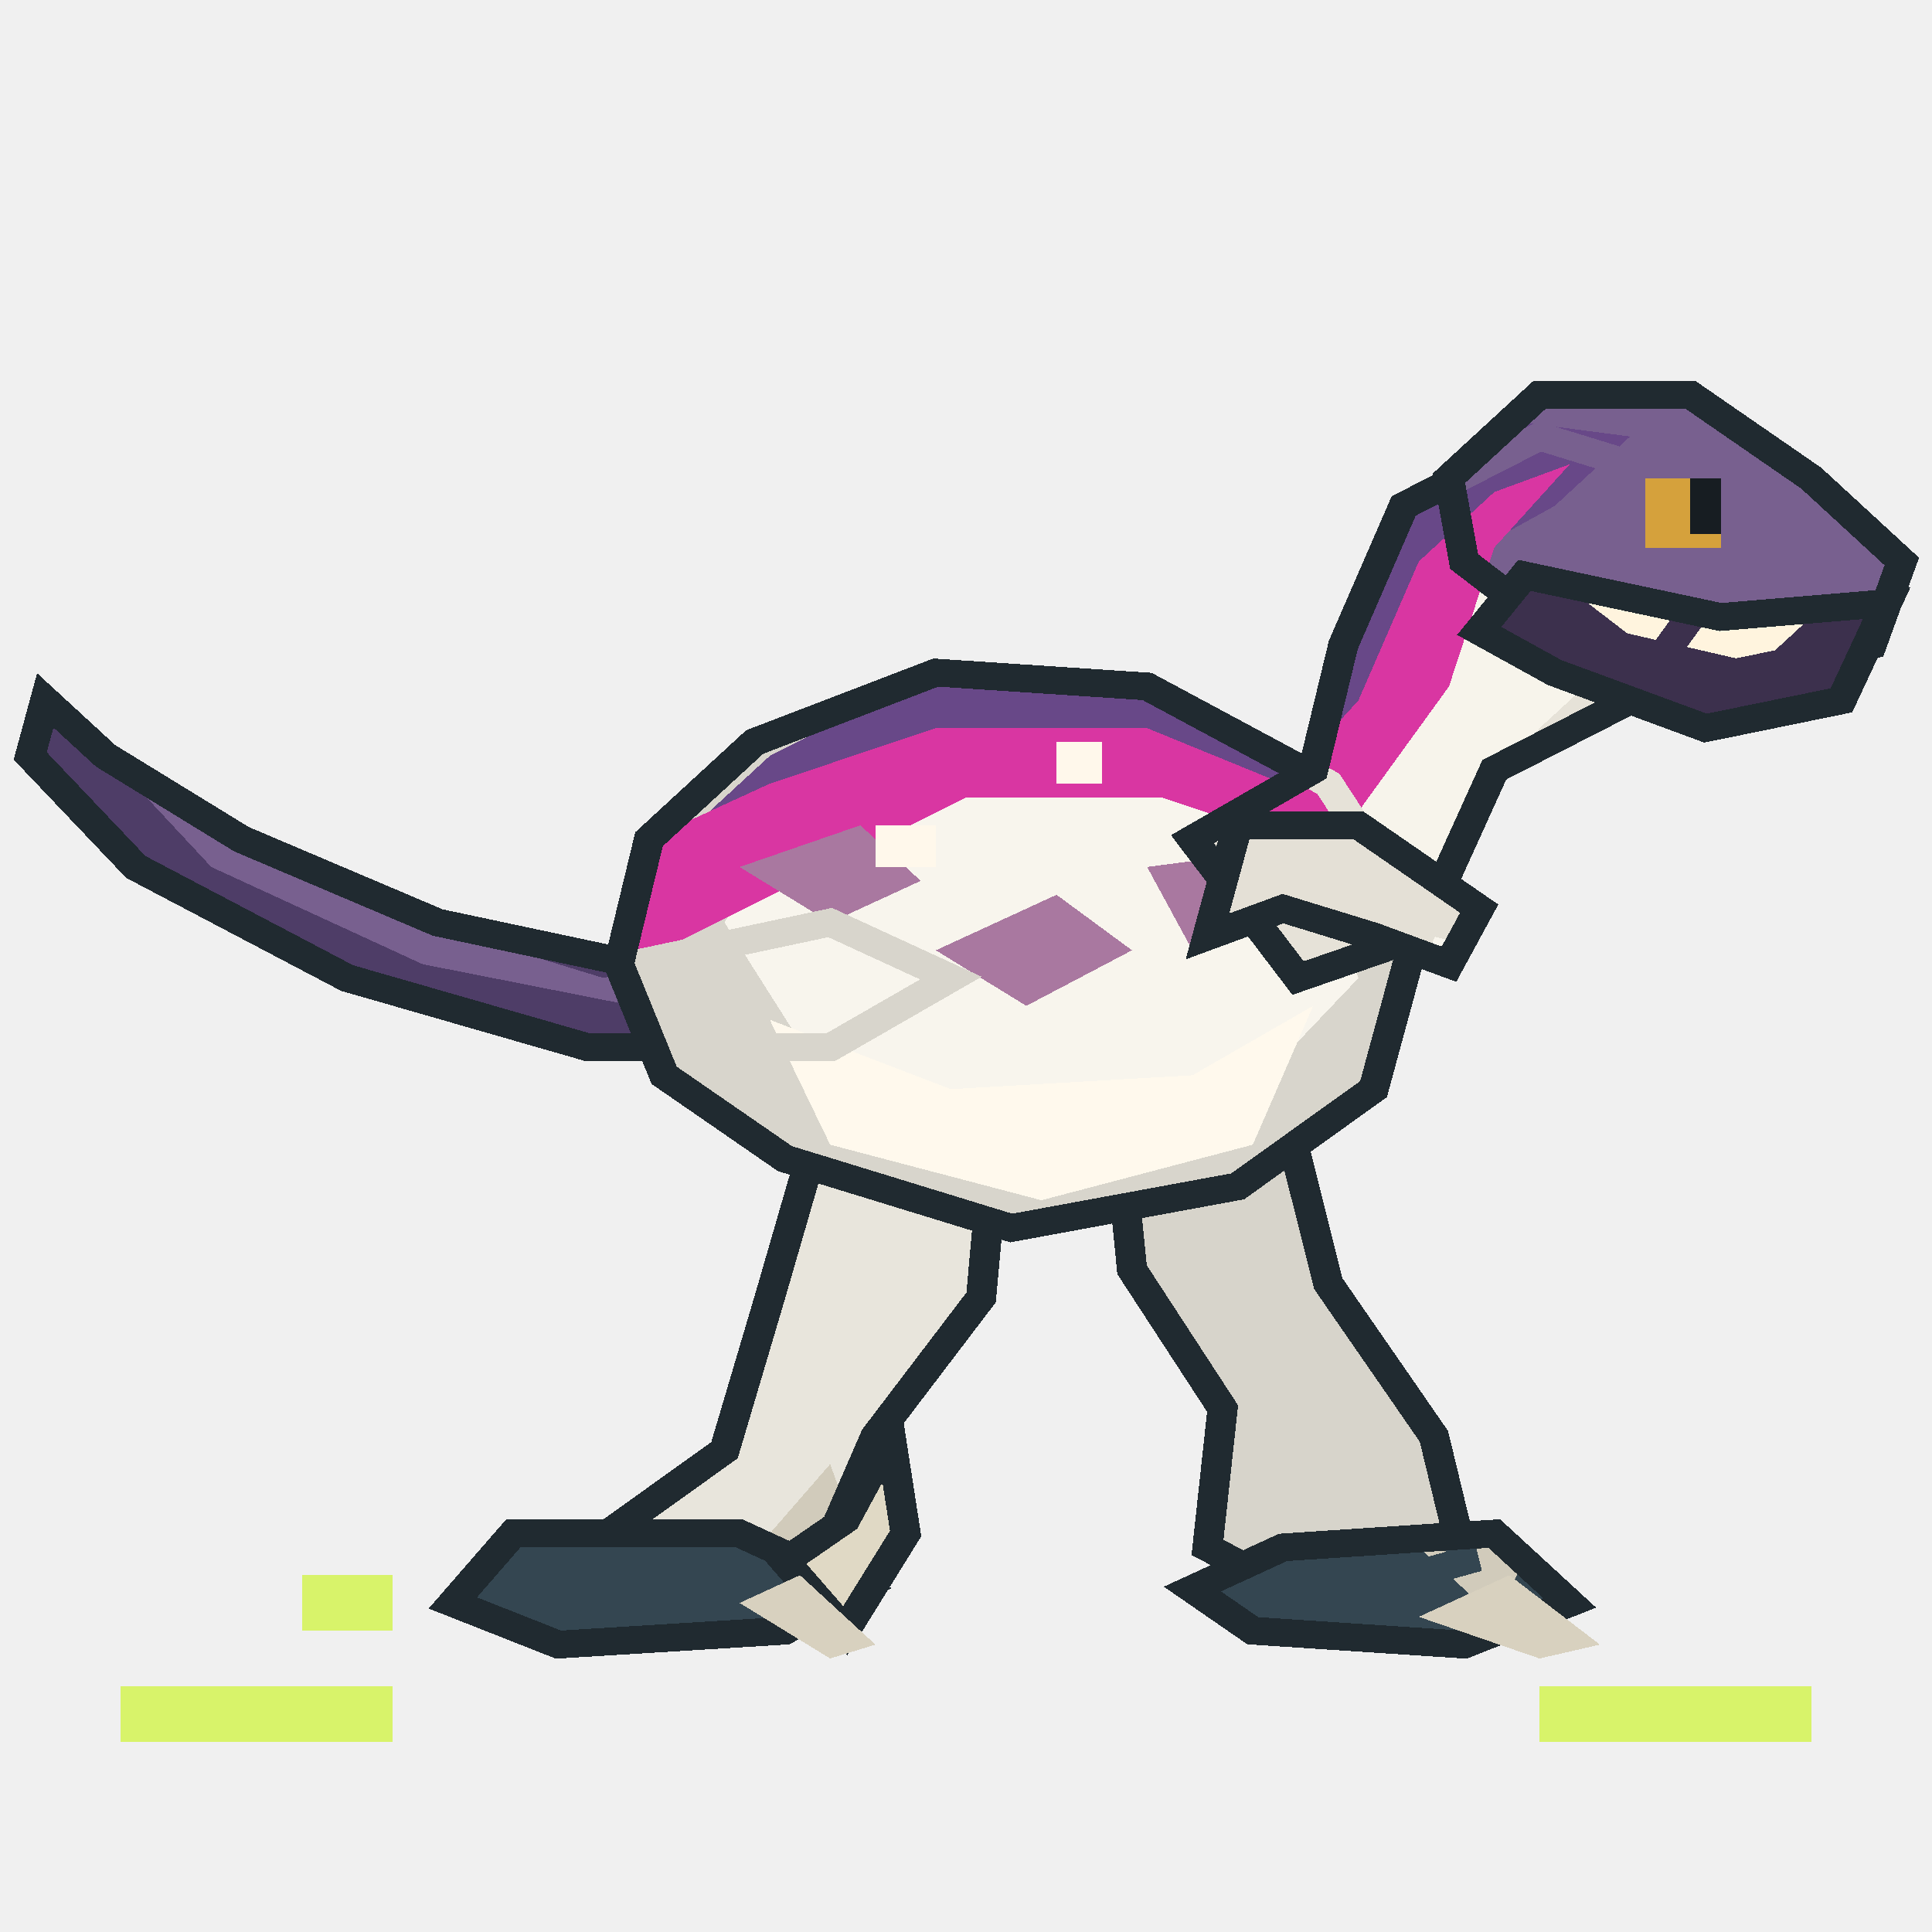
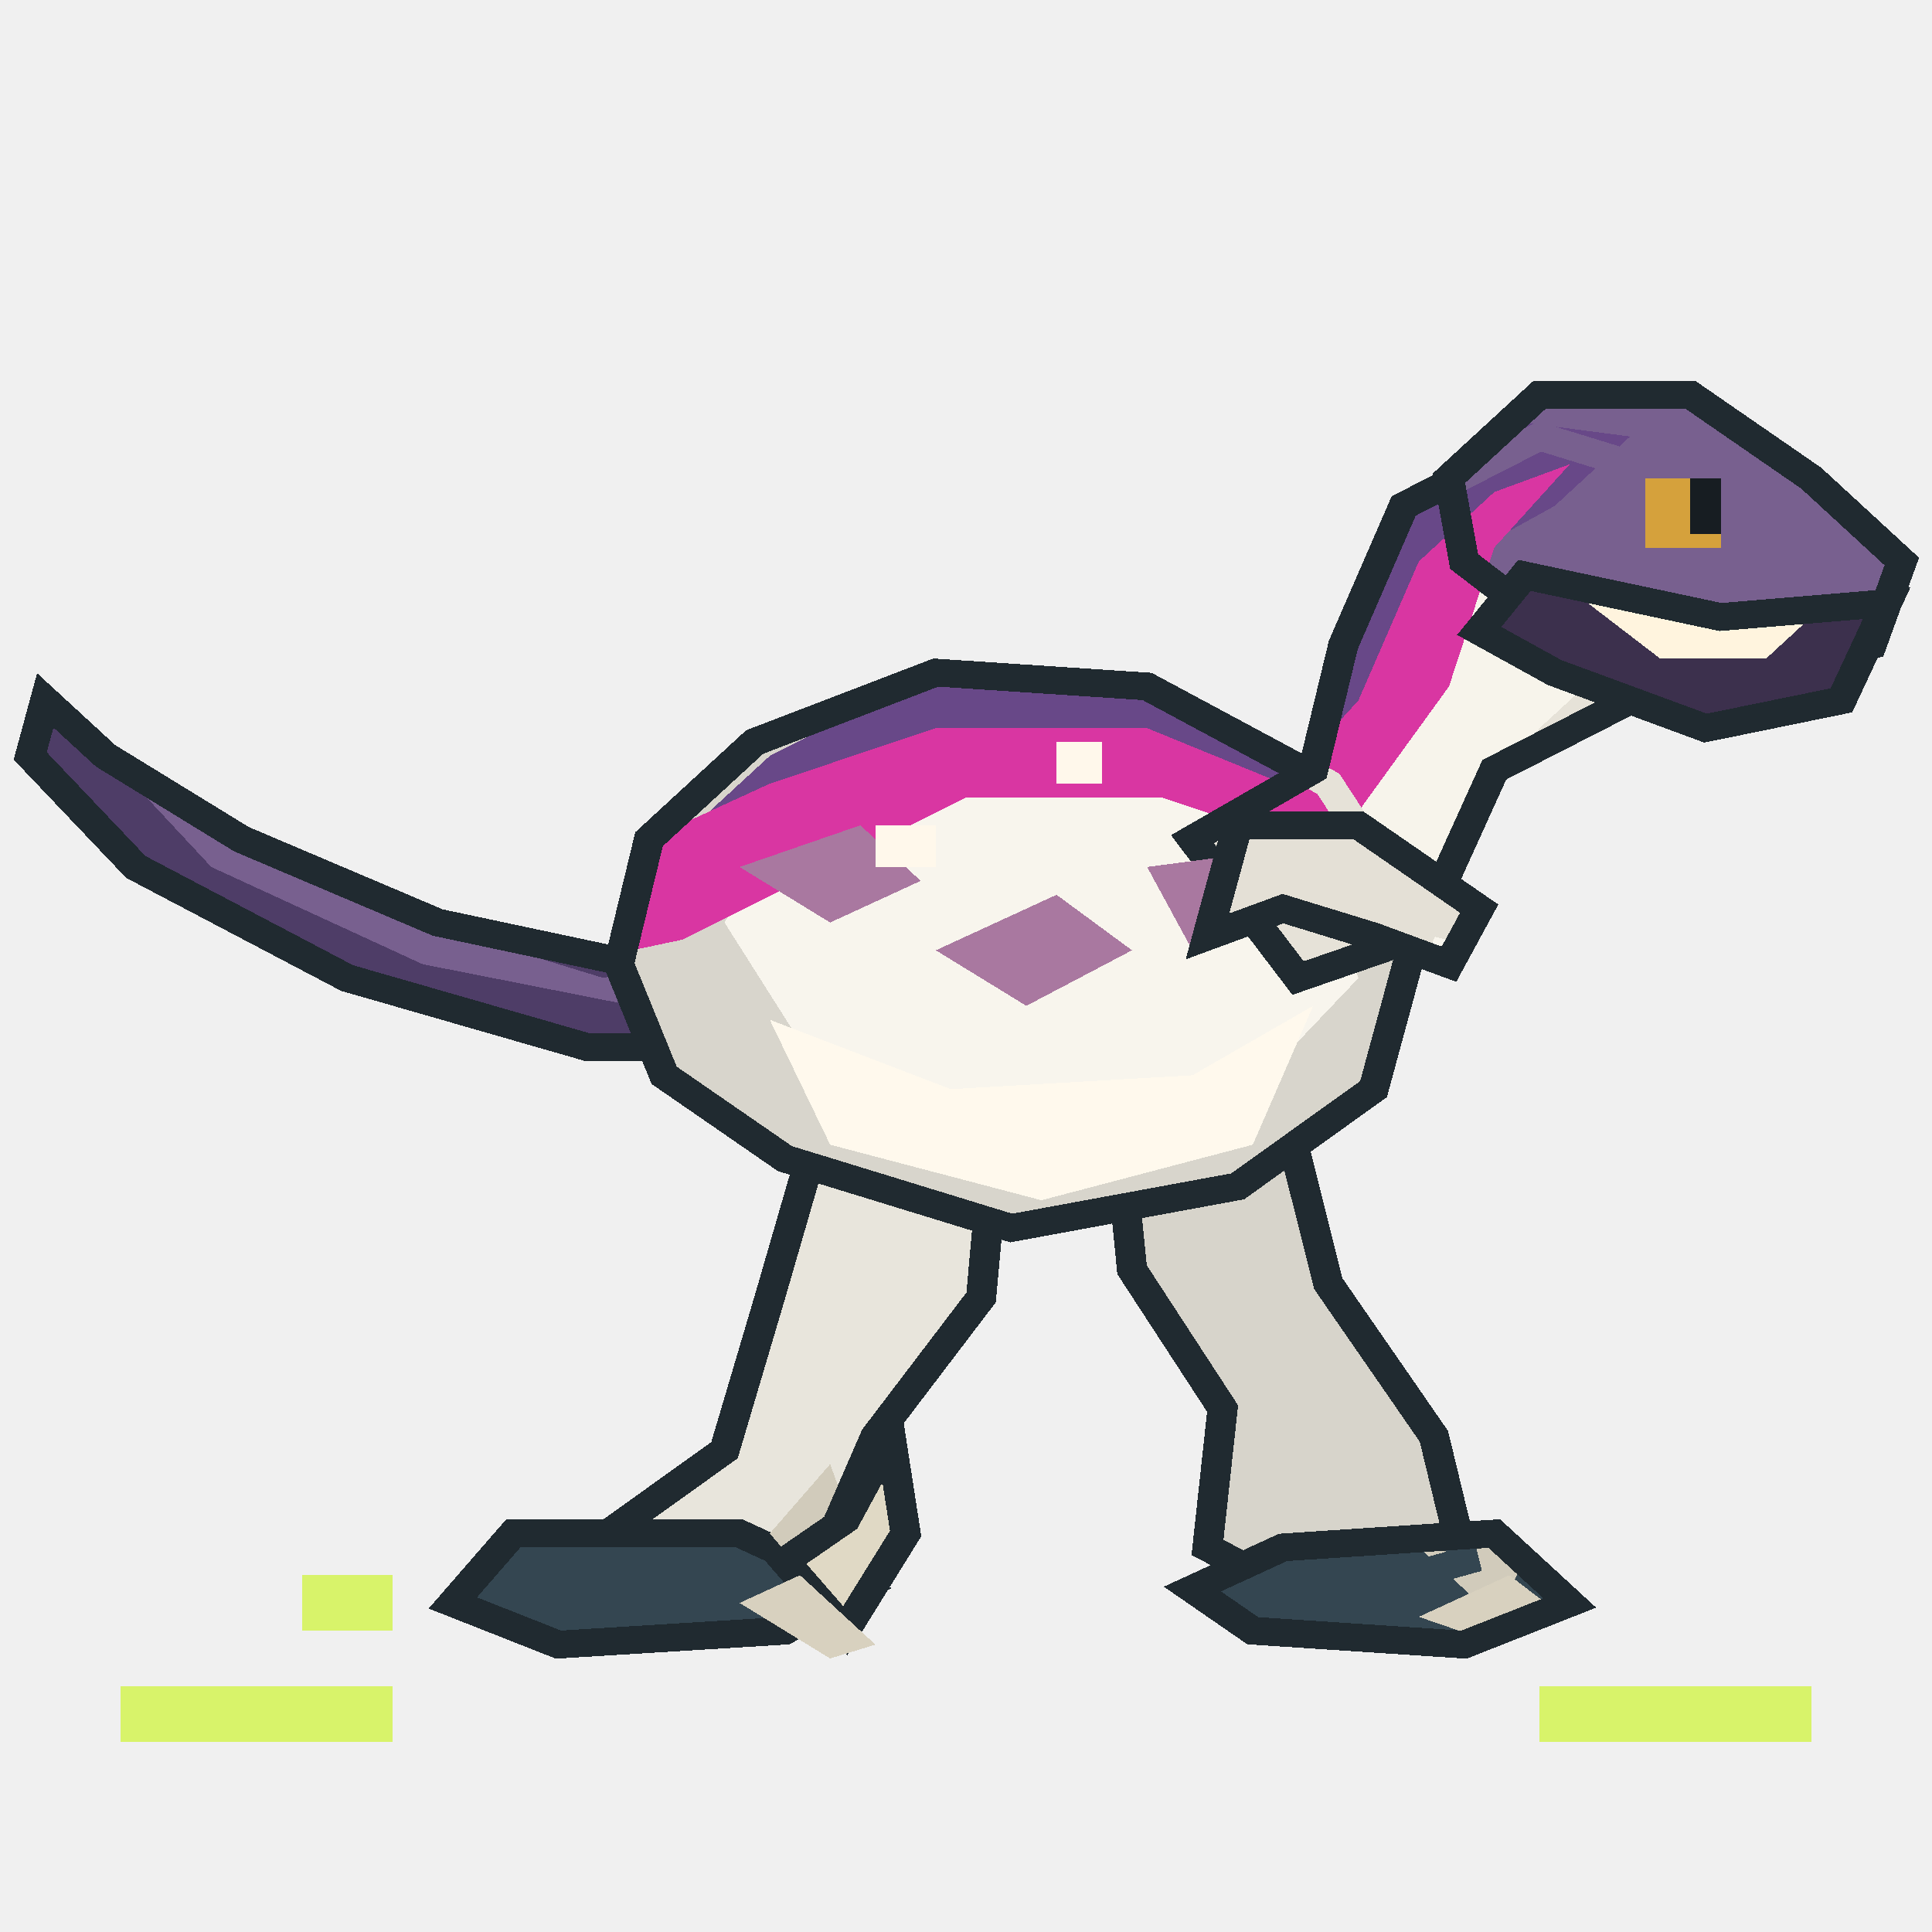
<svg xmlns="http://www.w3.org/2000/svg" data-feet-orientation="forward" viewBox="0 0 128 128" shape-rendering="crispEdges" role="img" aria-label="Violeta" data-character="Violeta" data-species="Velociraptor" data-age="adult" data-sex="female" data-lineage="Rosa" data-hide="white" data-back="purple" data-dorsal-stripe="magenta" data-eye="gold-ochre" data-origin="Jurassic World" data-pose="land">
  <g data-pose-transform="land" transform="translate(0 5) scale(1 .92)">
    <g>
      <g stroke="#202a30" stroke-width="2" stroke-linejoin="miter">
        <defs>
-           <mask id="dino-outline-mask-3" maskUnits="userSpaceOnUse" x="0" y="0" width="128" height="128" style="mask-type:luminance">
+           <mask id="dino-ink-mask-1" maskUnits="userSpaceOnUse" x="0" y="0" width="128" height="128" style="mask-type:luminance">
            <g fill="#ffffff" stroke="none">
-               <polygon points="55,73 66,76 65,88 58,98 54,108 44,109 39,106 48,99 51,88" />
-               <polygon points="74,75 85,74 88,87 95,98 97,107 87,110 80,106 81,96 75,86" />
-               <polygon points="39,105 54,105 58,110 51,113 36,112 31,109" transform="translate(88 0) scale(-1 1)" />
-               <polygon points="85,106 99,105 104,110 97,113 83,112 79,109" />
-               <polygon points="52,107 56,104 59,98 60,105 56,112" />
+               <polygon points="55,73 66,76 65,88 58,98 54,108 44,109 39,106 48,99 51,88" fill="#ffffff" stroke="none" />
+               <polygon points="74,75 85,74 88,87 95,98 97,107 87,110 80,106 81,96 75,86" fill="#ffffff" stroke="none" />
+               <polygon points="85,106 99,105 104,110 97,113 83,112 79,109" fill="#ffffff" stroke="none" />
+               <polygon points="52,107 56,104 59,98 60,105 56,112" fill="#ffffff" stroke="none" />
+               <polygon points="55,61 42,64 29,61 16,55 7,49 3,45 2,49 9,57 23,65 39,70 55,70 63,65" fill="#ffffff" stroke="none" />
+               <polygon points="41,64 43,55 50,48 62,43 76,44 88,51 94,61 91,73 82,80 67,83 52,78 44,72" fill="#ffffff" stroke="none" />
+               <polygon points="79,55 87,50 89,41 93,31 102,26 111,29 114,36 108,45 99,50 94,62 86,65" fill="#ffffff" stroke="none" />
+               <polygon points="96,29 102,23 112,23 120,29 126,35 124,41 115,43 103,40 97,35" fill="#ffffff" stroke="none" />
+               <polygon points="101,36 114,39 125,38 122,45 113,47 103,43 98,40" fill="#ffffff" stroke="none" />
+               <polygon points="82,54 90,54 98,60 96,64 91,62 85,60 80,62" fill="#ffffff" stroke="none" />
            </g>
            <polygon points="55,73 66,76 65,88 58,98 54,108 44,109 39,106 48,99 51,88" fill="none" stroke="#000000" stroke-width="2" stroke-linejoin="miter" />
            <polygon points="74,75 85,74 88,87 95,98 97,107 87,110 80,106 81,96 75,86" fill="none" stroke="#000000" stroke-width="2" stroke-linejoin="miter" />
-             <polygon points="39,105 54,105 58,110 51,113 36,112 31,109" transform="translate(88 0) scale(-1 1)" fill="none" stroke="#000000" stroke-width="2" stroke-linejoin="miter" />
            <polygon points="85,106 99,105 104,110 97,113 83,112 79,109" fill="none" stroke="#000000" stroke-width="2" stroke-linejoin="miter" />
            <polygon points="52,107 56,104 59,98 60,105 56,112" fill="none" stroke="#000000" stroke-width="2" stroke-linejoin="miter" />
-           </mask>
-         </defs>
-         <polygon points="55,73 66,76 65,88 58,98 54,108 44,109 39,106 48,99 51,88" fill="#e8e5dc" />
-         <polygon points="74,75 85,74 88,87 95,98 97,107 87,110 80,106 81,96 75,86" fill="#d7d4cb" />
-         <polygon points="39,105 54,105 58,110 51,113 36,112 31,109" data-foot-facing="forward" transform="translate(88 0) scale(-1 1)" fill="#344651" />
-         <polygon points="85,106 99,105 104,110 97,113 83,112 79,109" data-foot-facing="forward" fill="#344651" />
-         <polygon points="51,105 55,100 57,106 55,110" fill="#d1cbbb" stroke="none" mask="url(#dino-outline-mask-3)" />
-         <polygon points="94,106 99,101 101,107 99,111" fill="#d1cbbb" stroke="none" mask="url(#dino-outline-mask-3)" />
-         <polygon points="52,107 56,104 59,98 60,105 56,112" fill="#e0d9c5" />
-         <polygon points="39,110 33,114 30,113 35,108" data-foot-facing="forward" transform="translate(88 0) scale(-1 1)" fill="#d8d1bf" stroke="none" />
-         <polygon points="94,111 102,114 106,113 100,108" data-foot-facing="forward" fill="#d8d1bf" stroke="none" />
-       </g>
-       <g stroke="#202a30" stroke-width="2" stroke-linejoin="miter">
-         <defs>
-           <mask id="dino-outline-mask-4" maskUnits="userSpaceOnUse" x="0" y="0" width="128" height="128" style="mask-type:luminance">
-             <g fill="#ffffff" stroke="none">
-               <polygon points="55,61 42,64 29,61 16,55 7,49 3,45 2,49 9,57 23,65 39,70 55,70 63,65" />
-               <polygon points="41,64 43,55 50,48 62,43 76,44 88,51 94,61 91,73 82,80 67,83 52,78 44,72" />
-               <polygon points="79,55 87,50 89,41 93,31 102,26 111,29 114,36 108,45 99,50 94,62 86,65" />
-               <polygon points="96,29 102,23 112,23 120,29 126,35 124,41 115,43 103,40 97,35" />
-               <polygon points="101,36 114,39 125,38 122,45 113,47 103,43 98,40" />
-               <polygon points="82,54 90,54 98,60 96,64 91,62 85,60 80,62" />
-             </g>
            <polygon points="55,61 42,64 29,61 16,55 7,49 3,45 2,49 9,57 23,65 39,70 55,70 63,65" fill="none" stroke="#000000" stroke-width="2" stroke-linejoin="miter" />
            <polygon points="41,64 43,55 50,48 62,43 76,44 88,51 94,61 91,73 82,80 67,83 52,78 44,72" fill="none" stroke="#000000" stroke-width="2" stroke-linejoin="miter" />
            <polygon points="79,55 87,50 89,41 93,31 102,26 111,29 114,36 108,45 99,50 94,62 86,65" fill="none" stroke="#000000" stroke-width="2" stroke-linejoin="miter" />
            <polygon points="96,29 102,23 112,23 120,29 126,35 124,41 115,43 103,40 97,35" fill="none" stroke="#000000" stroke-width="2" stroke-linejoin="miter" />
            <polygon points="101,36 114,39 125,38 122,45 113,47 103,43 98,40" fill="none" stroke="#000000" stroke-width="2" stroke-linejoin="miter" />
            <polygon points="82,54 90,54 98,60 96,64 91,62 85,60 80,62" fill="none" stroke="#000000" stroke-width="2" stroke-linejoin="miter" />
          </mask>
        </defs>
+         <polygon points="55,73 66,76 65,88 58,98 54,108 44,109 39,106 48,99 51,88" fill="#e8e5dc" />
+         <polygon points="74,75 85,74 88,87 95,98 97,107 87,110 80,106 81,96 75,86" fill="#d7d4cb" />
+         <polygon points="39,105 54,105 58,110 51,113 36,112 31,109" data-foot-facing="forward" transform="translate(88 0) scale(-1 1)" fill="#344651" />
+         <polygon points="85,106 99,105 104,110 97,113 83,112 79,109" data-foot-facing="forward" fill="#344651" />
+         <polygon points="51,105 55,100 57,106 55,110" fill="#d1cbbb" stroke="none" mask="url(#dino-ink-mask-1)" />
+         <polygon points="94,106 99,101 101,107 99,111" fill="#d1cbbb" stroke="none" mask="url(#dino-ink-mask-1)" />
+         <polygon points="52,107 56,104 59,98 60,105 56,112" fill="#e0d9c5" />
+         <polygon points="39,110 33,114 30,113 35,108" data-foot-facing="forward" transform="translate(88 0) scale(-1 1)" fill="#d8d1bf" stroke="none" />
+         <polygon points="94,111 102,114 106,113 100,108" data-foot-facing="forward" fill="#d8d1bf" stroke="none" mask="url(#dino-ink-mask-1)" />
+       </g>
+       <g stroke="#202a30" stroke-width="2" stroke-linejoin="miter">
+         <defs>
+           <mask id="dino-ink-mask-2" maskUnits="userSpaceOnUse" x="0" y="0" width="128" height="128" style="mask-type:luminance">
+             <g fill="#ffffff" stroke="none">
+               <polygon points="55,73 66,76 65,88 58,98 54,108 44,109 39,106 48,99 51,88" fill="#ffffff" stroke="none" />
+               <polygon points="74,75 85,74 88,87 95,98 97,107 87,110 80,106 81,96 75,86" fill="#ffffff" stroke="none" />
+               <polygon points="85,106 99,105 104,110 97,113 83,112 79,109" fill="#ffffff" stroke="none" />
+               <polygon points="52,107 56,104 59,98 60,105 56,112" fill="#ffffff" stroke="none" />
+               <polygon points="55,61 42,64 29,61 16,55 7,49 3,45 2,49 9,57 23,65 39,70 55,70 63,65" fill="#ffffff" stroke="none" />
+               <polygon points="41,64 43,55 50,48 62,43 76,44 88,51 94,61 91,73 82,80 67,83 52,78 44,72" fill="#ffffff" stroke="none" />
+               <polygon points="79,55 87,50 89,41 93,31 102,26 111,29 114,36 108,45 99,50 94,62 86,65" fill="#ffffff" stroke="none" />
+               <polygon points="96,29 102,23 112,23 120,29 126,35 124,41 115,43 103,40 97,35" fill="#ffffff" stroke="none" />
+               <polygon points="101,36 114,39 125,38 122,45 113,47 103,43 98,40" fill="#ffffff" stroke="none" />
+               <polygon points="82,54 90,54 98,60 96,64 91,62 85,60 80,62" fill="#ffffff" stroke="none" />
+             </g>
+             <polygon points="55,73 66,76 65,88 58,98 54,108 44,109 39,106 48,99 51,88" fill="none" stroke="#000000" stroke-width="2" stroke-linejoin="miter" />
+             <polygon points="74,75 85,74 88,87 95,98 97,107 87,110 80,106 81,96 75,86" fill="none" stroke="#000000" stroke-width="2" stroke-linejoin="miter" />
+             <polygon points="85,106 99,105 104,110 97,113 83,112 79,109" fill="none" stroke="#000000" stroke-width="2" stroke-linejoin="miter" />
+             <polygon points="52,107 56,104 59,98 60,105 56,112" fill="none" stroke="#000000" stroke-width="2" stroke-linejoin="miter" />
+             <polygon points="55,61 42,64 29,61 16,55 7,49 3,45 2,49 9,57 23,65 39,70 55,70 63,65" fill="none" stroke="#000000" stroke-width="2" stroke-linejoin="miter" />
+             <polygon points="41,64 43,55 50,48 62,43 76,44 88,51 94,61 91,73 82,80 67,83 52,78 44,72" fill="none" stroke="#000000" stroke-width="2" stroke-linejoin="miter" />
+             <polygon points="79,55 87,50 89,41 93,31 102,26 111,29 114,36 108,45 99,50 94,62 86,65" fill="none" stroke="#000000" stroke-width="2" stroke-linejoin="miter" />
+             <polygon points="96,29 102,23 112,23 120,29 126,35 124,41 115,43 103,40 97,35" fill="none" stroke="#000000" stroke-width="2" stroke-linejoin="miter" />
+             <polygon points="101,36 114,39 125,38 122,45 113,47 103,43 98,40" fill="none" stroke="#000000" stroke-width="2" stroke-linejoin="miter" />
+             <polygon points="82,54 90,54 98,60 96,64 91,62 85,60 80,62" fill="none" stroke="#000000" stroke-width="2" stroke-linejoin="miter" />
+           </mask>
+           <mask id="dino-ink-mask-3" maskUnits="userSpaceOnUse" x="0" y="0" width="128" height="128" style="mask-type:luminance">
+             <g fill="#ffffff" stroke="none">
+               <polygon points="41,64 43,55 50,48 62,43 76,44 88,51 94,61 91,73 82,80 67,83 52,78 44,72" fill="#ffffff" stroke="none" />
+             </g>
+             <polygon points="41,64 43,55 50,48 62,43 76,44 88,51 94,61 91,73 82,80 67,83 52,78 44,72" fill="none" stroke="#000000" stroke-width="2" stroke-linejoin="miter" />
+           </mask>
+           <mask id="dino-ink-mask-4" maskUnits="userSpaceOnUse" x="0" y="0" width="128" height="128" style="mask-type:luminance">
+             <g fill="#ffffff" stroke="none">
+               <polygon points="101,36 114,39 125,38 122,45 113,47 103,43 98,40" fill="#ffffff" stroke="none" />
+             </g>
+             <polygon points="101,36 114,39 125,38 122,45 113,47 103,43 98,40" fill="none" stroke="#000000" stroke-width="2" stroke-linejoin="miter" />
+           </mask>
+           <mask id="dino-ink-mask-5" maskUnits="userSpaceOnUse" x="0" y="0" width="128" height="128" style="mask-type:luminance">
+             <g fill="#ffffff" stroke="none">
+               <polygon points="96,29 102,23 112,23 120,29 126,35 124,41 115,43 103,40 97,35" fill="#ffffff" stroke="none" />
+             </g>
+             <polygon points="96,29 102,23 112,23 120,29 126,35 124,41 115,43 103,40 97,35" fill="none" stroke="#000000" stroke-width="2" stroke-linejoin="miter" />
+           </mask>
+         </defs>
        <polygon points="55,61 42,64 29,61 16,55 7,49 3,45 2,49 9,57 23,65 39,70 55,70 63,65" fill="#4e3d67" />
-         <polygon points="53,61 40,65 28,61 16,55 8,50 14,57 28,64 42,67 55,66" fill="#78608f" stroke="none" mask="url(#dino-outline-mask-4)" />
+         <polygon points="53,61 40,65 28,61 16,55 8,50 14,57 28,64 42,67 55,66" fill="#78608f" stroke="none" mask="url(#dino-ink-mask-2)" />
        <polygon points="41,64 43,55 50,48 62,43 76,44 88,51 94,61 91,73 82,80 67,83 52,78 44,72" fill="#d8d5cc" />
-         <polygon points="48,61 53,52 65,48 78,49 87,56 90,65 83,73 69,77 55,73" fill="#f8f5ed" stroke="none" mask="url(#dino-outline-mask-4)" />
-         <polygon points="51,68 63,73 79,72 87,67 83,77 69,81 55,77" fill="#fff9ed" stroke="none" mask="url(#dino-outline-mask-4)" />
+         <polygon points="48,61 53,52 65,48 78,49 87,56 90,65 83,73 69,77 55,73" fill="#f8f5ed" stroke="none" mask="url(#dino-ink-mask-3)" />
+         <polygon points="51,68 63,73 79,72 87,67 83,77 69,81 55,77" fill="#fff9ed" stroke="none" mask="url(#dino-ink-mask-3)" />
        <polygon points="79,55 87,50 89,41 93,31 102,26 111,29 114,36 108,45 99,50 94,62 86,65" fill="#e6e2d8" />
-         <polygon points="88,48 93,36 101,30 109,32 109,40 102,47 96,57 90,58" fill="#f7f4eb" stroke="none" mask="url(#dino-outline-mask-4)" />
+         <polygon points="88,48 93,36 101,30 109,32 109,40 102,47 96,57 90,58" fill="#f7f4eb" stroke="none" mask="url(#dino-ink-mask-2)" />
        <polygon points="96,29 102,23 112,23 120,29 126,35 124,41 115,43 103,40 97,35" fill="#78608f" />
        <polygon points="101,36 114,39 125,38 122,45 113,47 103,43 98,40" fill="#3c304d" />
-         <polygon points="104,37 112,39 120,39 117,42 110,42" fill="#fff4de" stroke="none" mask="url(#dino-outline-mask-4)" />
-         <polygon points="7,47 19,52 32,56 44,56 51,49 62,43 76,43 86,47 91,38 94,29 101,25 108,26 103,31 98,34 94,45 88,54 78,49 64,48 54,54 45,62 31,61 17,55" fill="#684888" stroke="none" mask="url(#dino-outline-mask-4)" />
-         <polygon points="13,49 28,55 41,56 51,51 62,47 76,47 85,51 90,45 94,35 99,30 104,28 99,34 96,44 88,56 77,52 64,52 53,58 42,64 28,60" fill="#d936a2" stroke="none" mask="url(#dino-outline-mask-4)" />
-         <polygon points="49,57 57,54 61,58 55,61" fill="#a978a0" stroke="none" mask="url(#dino-outline-mask-4)" />
-         <polygon points="62,63 70,59 75,63 68,67" fill="#a978a0" stroke="none" mask="url(#dino-outline-mask-4)" />
-         <polygon points="76,57 83,56 86,60 79,63" fill="#a978a0" stroke="none" mask="url(#dino-outline-mask-4)" />
+         <polygon points="104,37 112,39 120,39 117,42 110,42" fill="#fff4de" stroke="none" mask="url(#dino-ink-mask-4)" />
+         <polygon points="7,47 19,52 32,56 44,56 51,49 62,43 76,43 86,47 91,38 94,29 101,25 108,26 103,31 98,34 94,45 88,54 78,49 64,48 54,54 45,62 31,61 17,55" fill="#684888" stroke="none" mask="url(#dino-ink-mask-2)" />
+         <polygon points="13,49 28,55 41,56 51,51 62,47 76,47 85,51 90,45 94,35 99,30 104,28 99,34 96,44 88,56 77,52 64,52 53,58 42,64 28,60" fill="#d936a2" stroke="none" mask="url(#dino-ink-mask-2)" />
+         <polygon points="49,57 57,54 61,58 55,61" fill="#a978a0" stroke="none" mask="url(#dino-ink-mask-3)" />
+         <polygon points="62,63 70,59 75,63 68,67" fill="#a978a0" stroke="none" mask="url(#dino-ink-mask-3)" />
+         <polygon points="76,57 83,56 86,60 79,63" fill="#a978a0" stroke="none" mask="url(#dino-ink-mask-3)" />
        <polygon points="82,54 90,54 98,60 96,64 91,62 85,60 80,62" fill="#e4e0d6" />
-         <polygon points="95,62 102,64 105,68 102,69 98,66 93,67" fill="#f8f5ed" stroke="none" mask="url(#dino-outline-mask-4)" />
-         <polygon points="96,64 104,65 108,68 104,69 99,67" fill="#d8d5cc" stroke="none" mask="url(#dino-outline-mask-4)" />
-         <polygon points="100,66 107,67 110,70 106,70 102,69" fill="#fff6e6" stroke="none" mask="url(#dino-outline-mask-4)" />
-         <rect x="109" y="29" width="5" height="5" fill="#d5a13c" stroke="none" />
-         <rect x="112" y="29" width="2" height="4" fill="#171d22" stroke="none" />
-         <rect x="58" y="54" width="4" height="3" fill="#fff8eb" stroke="none" />
-         <rect x="70" y="48" width="3" height="3" fill="#fff8eb" stroke="none" />
+         <polygon points="95,62 102,64 105,68 102,69 98,66 93,67" fill="#f8f5ed" stroke="none" mask="url(#dino-ink-mask-2)" />
+         <polygon points="96,64 104,65 108,68 104,69 99,67" fill="#d8d5cc" stroke="none" mask="url(#dino-ink-mask-2)" />
+         <polygon points="100,66 107,67 110,70 106,70 102,69" fill="#fff6e6" stroke="none" mask="url(#dino-ink-mask-2)" />
+         <rect x="109" y="29" width="5" height="5" fill="#d5a13c" stroke="none" mask="url(#dino-ink-mask-5)" />
+         <rect x="112" y="29" width="2" height="4" fill="#171d22" stroke="none" mask="url(#dino-ink-mask-5)" />
+         <rect x="58" y="54" width="4" height="3" fill="#fff8eb" stroke="none" mask="url(#dino-ink-mask-3)" />
+         <rect x="70" y="48" width="3" height="3" fill="#fff8eb" stroke="none" mask="url(#dino-ink-mask-3)" />
      </g>
    </g>
    <g data-motion-accent="landing" shape-rendering="crispEdges">
      <path d="M8 116h18v4H8zM102 116h18v4h-18zM20 108h6v4h-6z" fill="#d8f36a" />
    </g>
  </g>
</svg>
